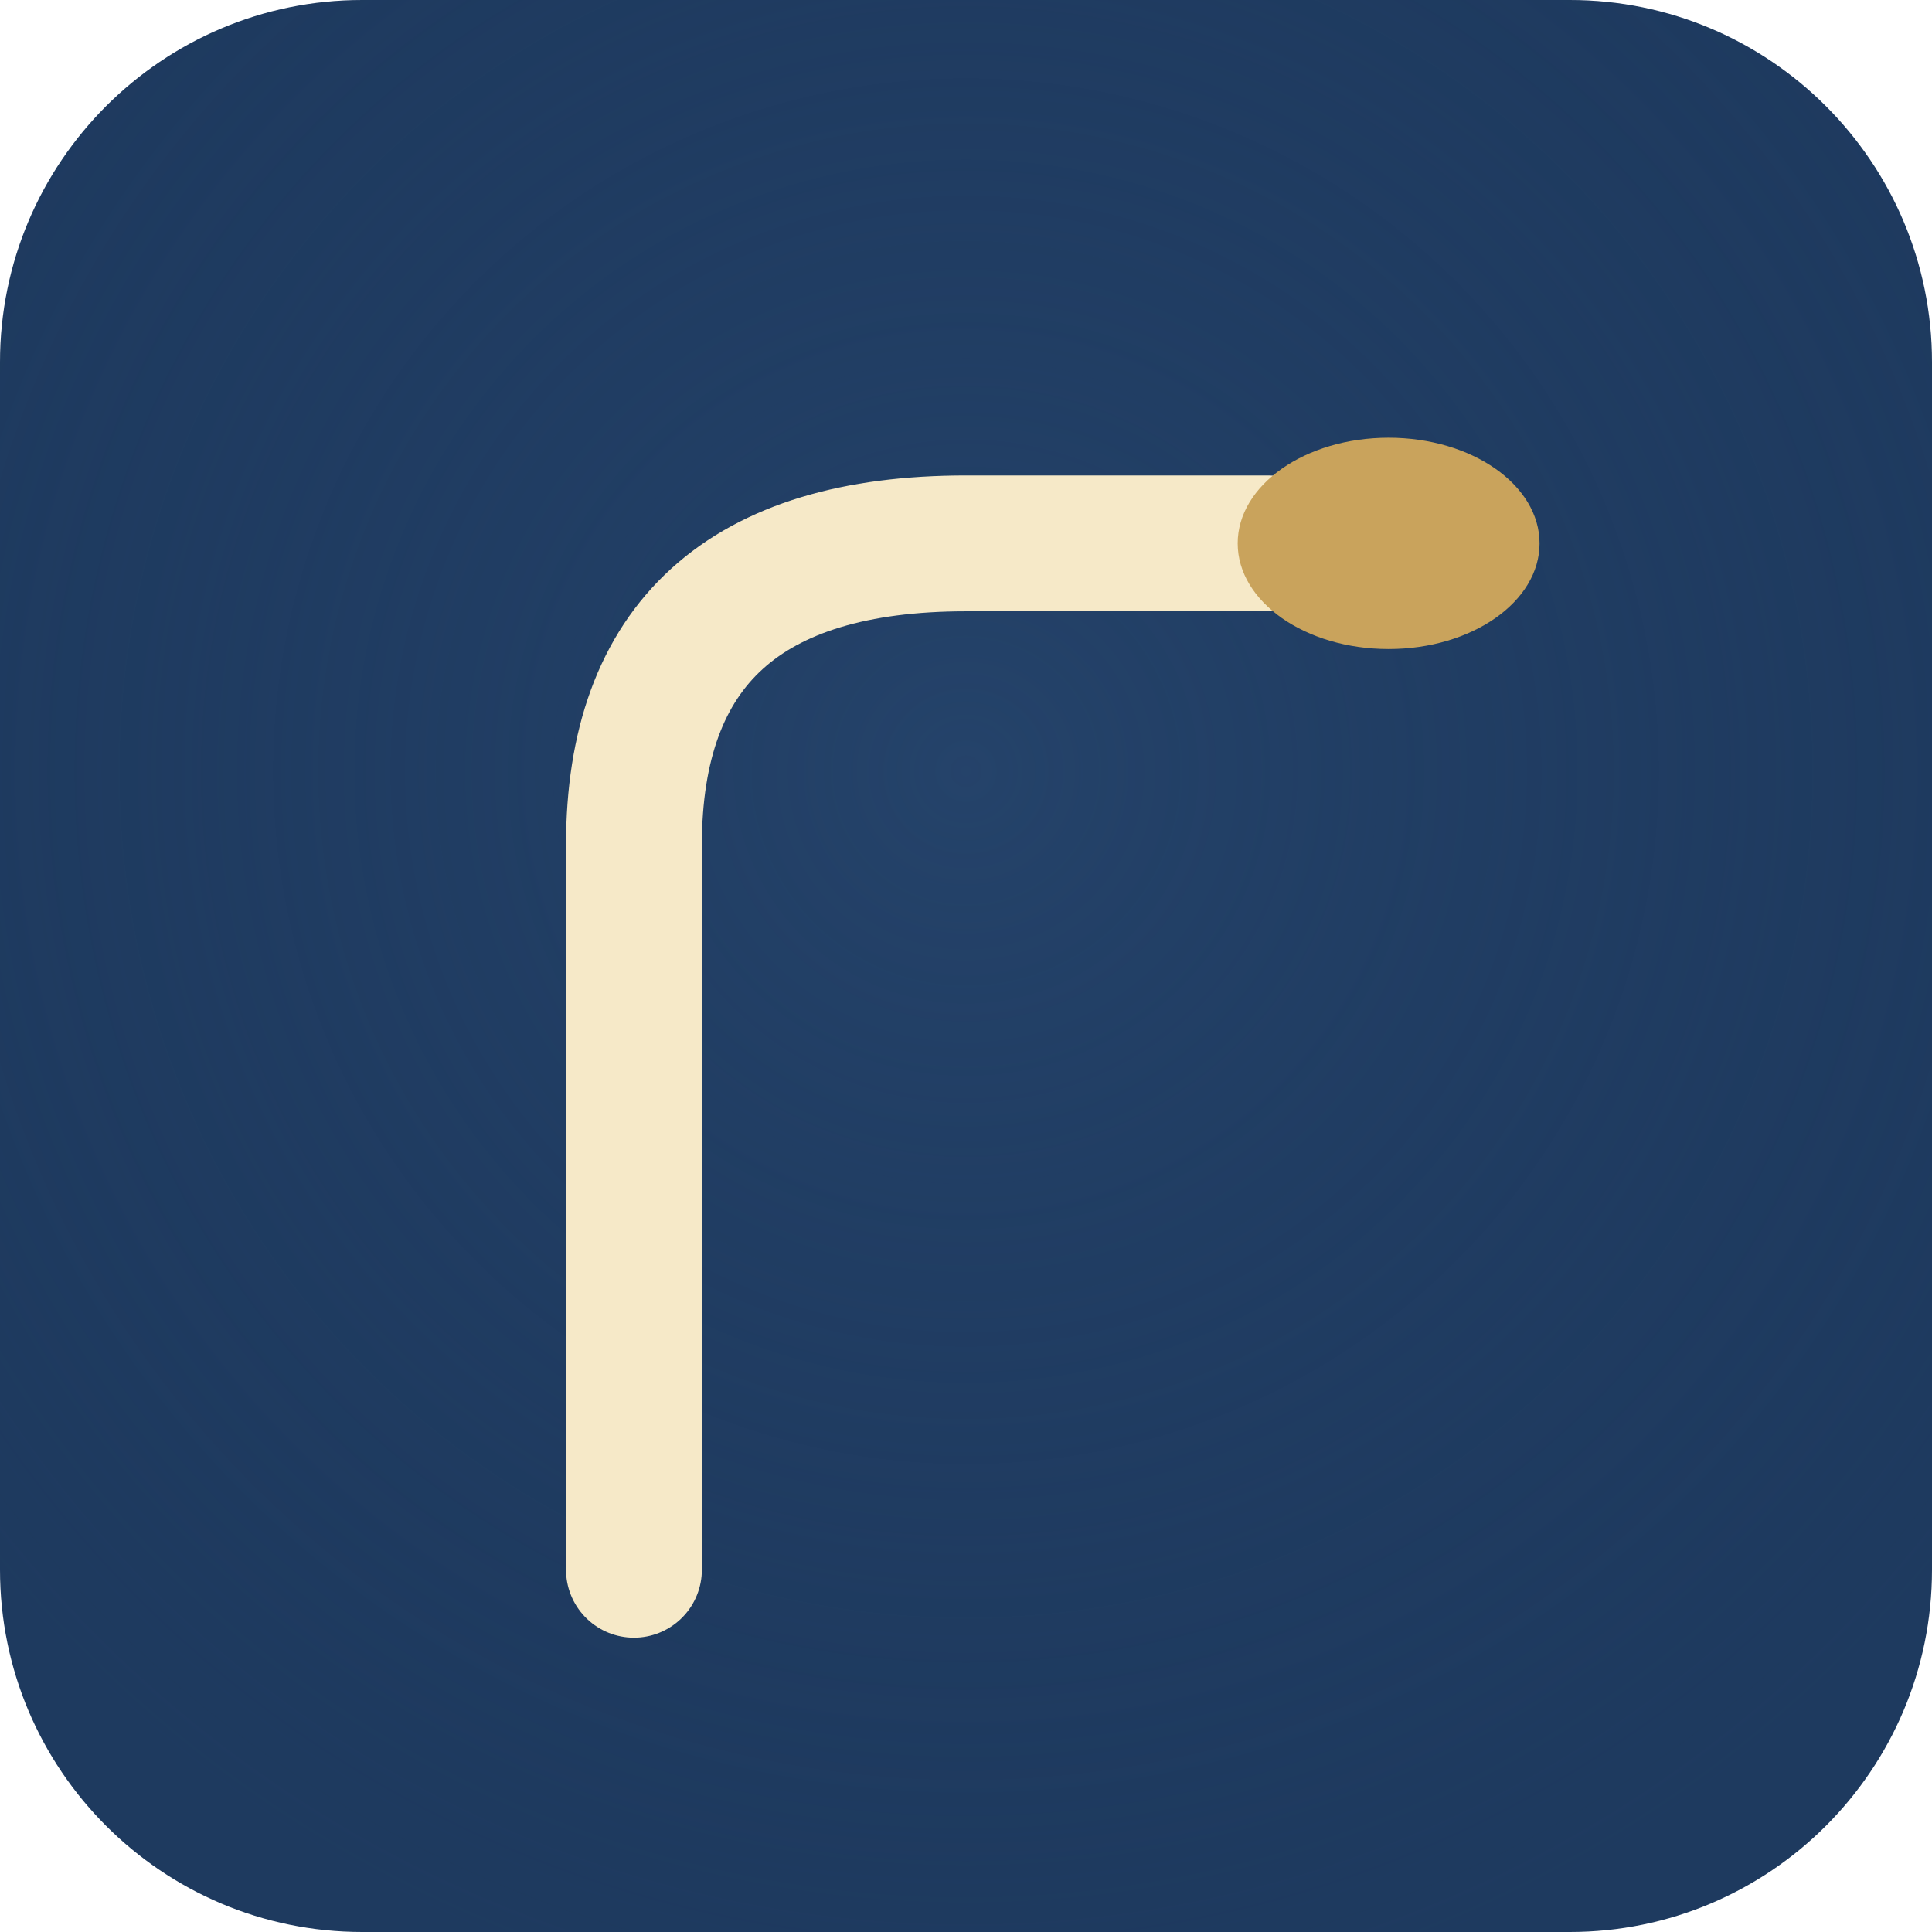
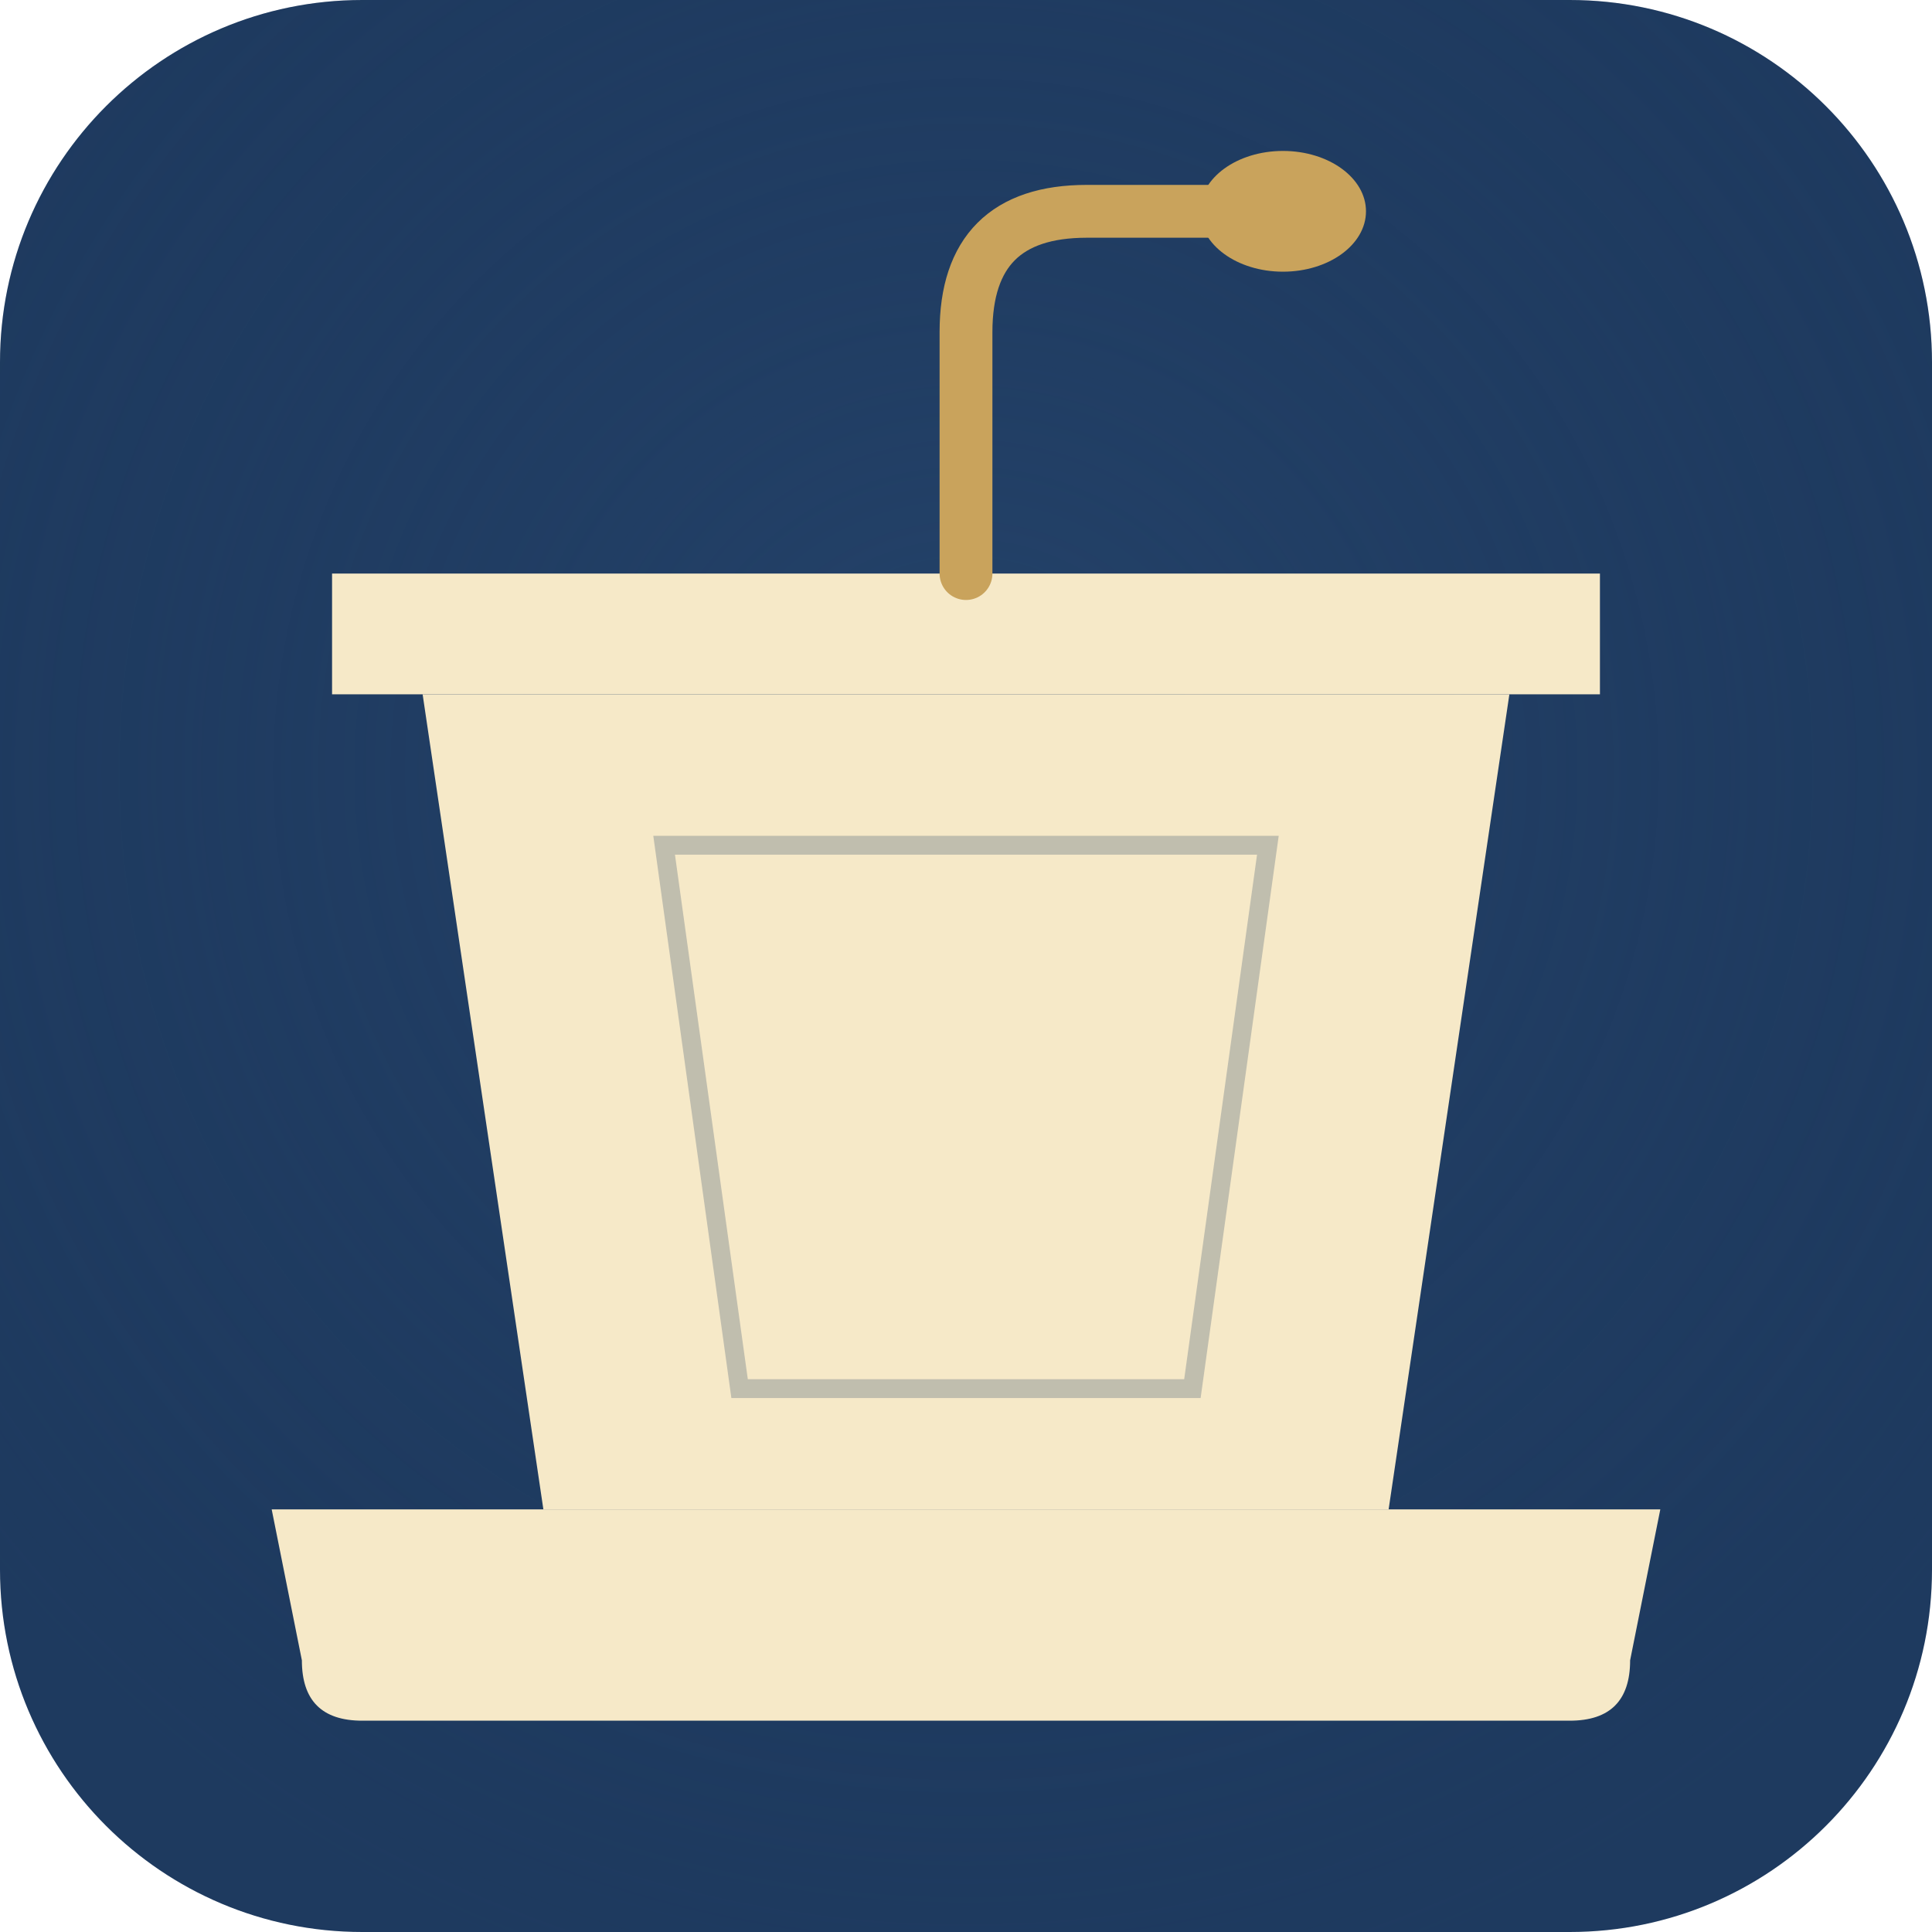
<svg xmlns="http://www.w3.org/2000/svg" viewBox="0 0 512 512">
  <defs>
    <radialGradient id="warmth" cx="50%" cy="40%" r="65%">
      <stop offset="0%" stop-color="#2a4a73" stop-opacity="0.55" />
      <stop offset="100%" stop-color="#1e3a5f" stop-opacity="0" />
    </radialGradient>
  </defs>
  <rect width="512" height="512" rx="96" fill="#1e3a5f" />
  <rect width="512" height="512" rx="96" fill="url(#warmth)" />
-   <path d="M 168 416 L 168 224 Q 168 144 256 144 L 336 144" fill="none" stroke="#f6e9c8" stroke-width="36" stroke-linecap="round" />
-   <ellipse cx="368" cy="144" rx="40" ry="28" fill="#c9a35c" />
+   <g transform="scale(8)" fill="#f6e9c8">
+     <path d="M 11 19 L 53 19 L 53 23 L 11 23 Z" />
+     <path d="M 14 23 L 50 23 L 46 50 L 18 50 Z" />
+     <path d="M 9 50 L 55 50 L 54 55 Q 54 57 52 57 L 12 57 Q 10 57 10 55 Z" />
+   </g>
+   <path d="M 176 224 L 336 224 L 316 368 L 196 368 Z" fill="none" stroke="#1e3a5f" stroke-width="5" opacity="0.25" />
+   <g fill="none" stroke="#c9a35c" stroke-width="14" stroke-linecap="round">
+     <path d="M 256 152 L 256 88 Q 256 56 288 56 L 320 56" />
+   </g>
+   <ellipse cx="340" cy="56" rx="22" ry="16" fill="#c9a35c" />
</svg>
